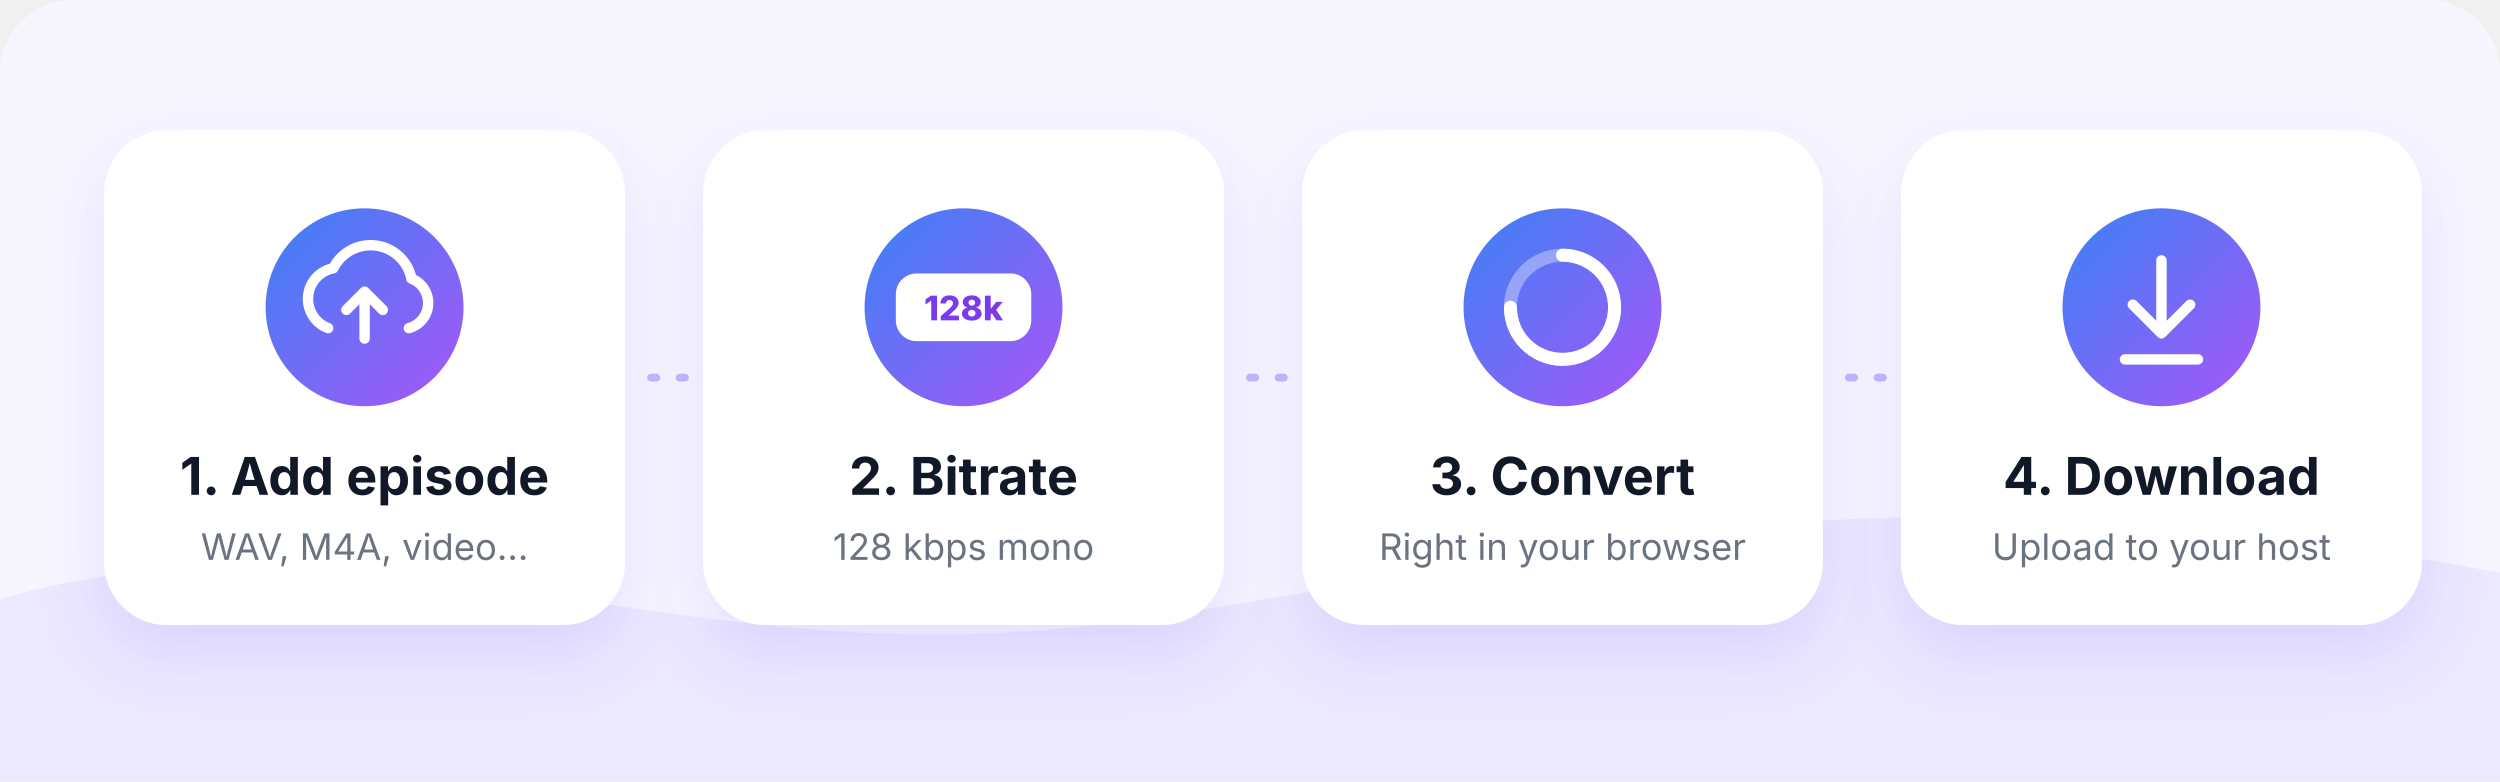
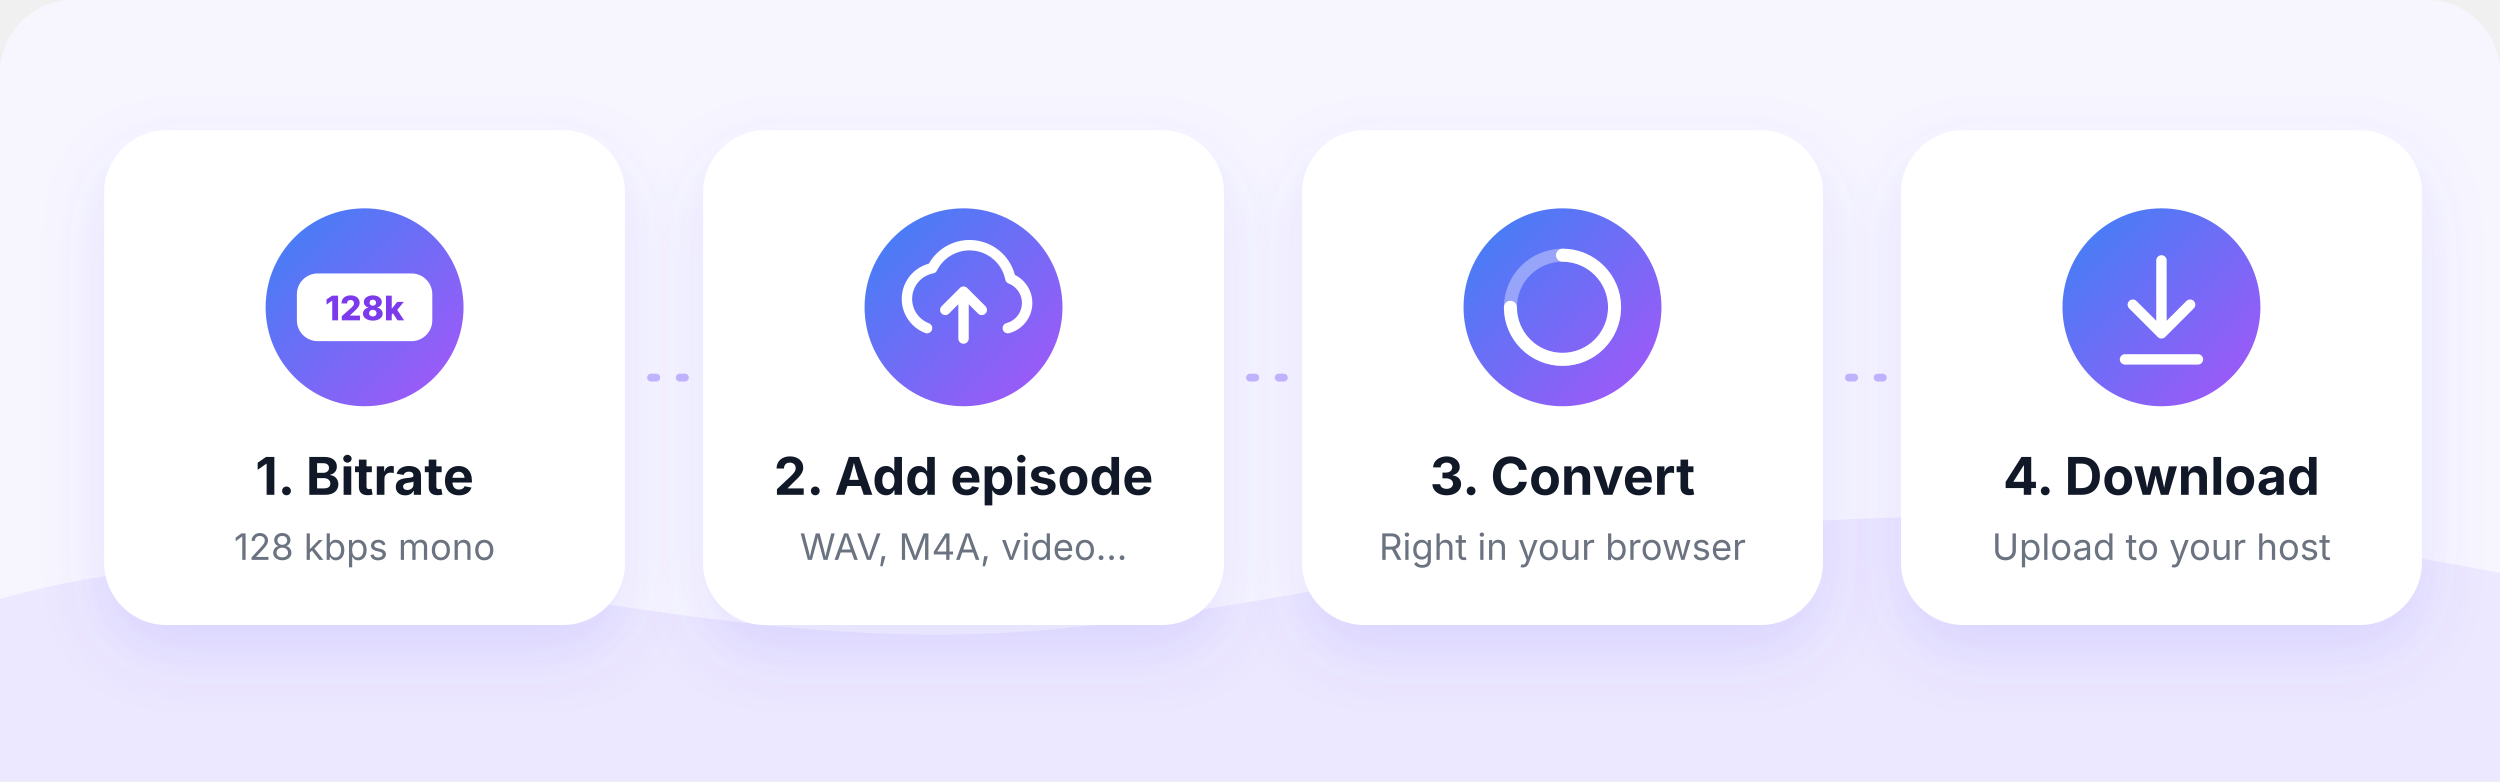
<svg xmlns="http://www.w3.org/2000/svg" viewBox="0 0 960 300" role="img" aria-labelledby="t d">
  <defs>
    <linearGradient id="g" x1="0" y1="0" x2="1" y2="1">
      <stop offset="0" stop-color="#3b82f6" />
      <stop offset="1" stop-color="#a855f7" />
    </linearGradient>
    <linearGradient id="gh" x1="0" y1="0" x2="1" y2="0">
      <stop offset="0" stop-color="#3b82f6" />
      <stop offset="1" stop-color="#a855f7" />
    </linearGradient>
    <filter id="s" x="-20%" y="-20%" width="140%" height="160%">
      <feDropShadow dx="0" dy="10" stdDeviation="12" flood-color="#6d5dfc" flood-opacity=".15" />
    </filter>
  </defs>
  <rect width="960" height="300" rx="28" fill="#f7f6ff" />
  <path d="M0 230c140-40 260 30 420 10s280-70 540-20v80H0z" fill="#ece8ff" />
  <g stroke="#c4b5fd" stroke-width="3" stroke-dasharray="2 9" stroke-linecap="round">
    <path d="M250 145h30M480 145h30M710 145h30" />
  </g>
  <g font-family="Inter, Arial, sans-serif">
    <g filter="url(#s)">
      <rect x="40" y="50" width="200" height="190" rx="24" fill="#fff" />
    </g>
    <circle cx="140" cy="118" r="38" fill="url(#g)" />
-     <path d="M126 126a12 12 0 0 1 2-23 16 16 0 0 1 30 4 10 10 0 0 1-1 19M140 130v-18m-7 7 7-7 7 7" stroke="#fff" stroke-width="4" fill="none" stroke-linecap="round" stroke-linejoin="round" />
-     <text x="140" y="190" text-anchor="middle" font-size="20" font-weight="700" fill="#111827">1. Add episode</text>
-     <text x="140" y="215" text-anchor="middle" font-size="14" fill="#6b7280">WAV, M4A, video…</text>
+     <rect x="114" y="105" width="52" height="26" rx="8" fill="#fff" />
+     <text x="140" y="123" text-anchor="middle" font-family="Inter, Arial, sans-serif" font-size="13" font-weight="800" fill="#7c3aed">128k</text>
+     <text x="140" y="190" text-anchor="middle" font-size="20" font-weight="700" fill="#111827">1. Bitrate</text>
+     <text x="140" y="215" text-anchor="middle" font-size="14" fill="#6b7280">128 kbps mono</text>
    <g filter="url(#s)">
      <rect x="270" y="50" width="200" height="190" rx="24" fill="#fff" />
    </g>
    <circle cx="370" cy="118" r="38" fill="url(#g)" />
-     <rect x="344" y="105" width="52" height="26" rx="8" fill="#fff" />
-     <text x="370" y="123" text-anchor="middle" font-family="Inter, Arial, sans-serif" font-size="13" font-weight="800" fill="#7c3aed">128k</text>
-     <text x="370" y="190" text-anchor="middle" font-size="20" font-weight="700" fill="#111827">2. Bitrate</text>
-     <text x="370" y="215" text-anchor="middle" font-size="14" fill="#6b7280">128 kbps mono</text>
+     <path d="M356 126a12 12 0 0 1 2-23 16 16 0 0 1 30 4 10 10 0 0 1-1 19M370 130v-18m-7 7 7-7 7 7" stroke="#fff" stroke-width="4" fill="none" stroke-linecap="round" stroke-linejoin="round" />
+     <text x="370" y="190" text-anchor="middle" font-size="20" font-weight="700" fill="#111827">2. Add episode</text>
+     <text x="370" y="215" text-anchor="middle" font-size="14" fill="#6b7280">WAV, M4A, video…</text>
    <g filter="url(#s)">
      <rect x="500" y="50" width="200" height="190" rx="24" fill="#fff" />
    </g>
    <circle cx="600" cy="118" r="38" fill="url(#g)" />
    <circle cx="600" cy="118" r="20" fill="none" stroke="#fff" stroke-opacity=".35" stroke-width="5" />
    <path d="M600 98a20 20 0 1 1-20 20" fill="none" stroke="#fff" stroke-width="5" stroke-linecap="round" />
    <text x="600" y="190" text-anchor="middle" font-size="20" font-weight="700" fill="#111827">3. Convert</text>
    <text x="600" y="215" text-anchor="middle" font-size="14" fill="#6b7280">Right in your browser</text>
    <g filter="url(#s)">
      <rect x="730" y="50" width="200" height="190" rx="24" fill="#fff" />
    </g>
    <circle cx="830" cy="118" r="38" fill="url(#g)" />
    <path d="M830 100v28m-11-11 11 11 11-11M816 138h28" stroke="#fff" stroke-width="4" fill="none" stroke-linecap="round" stroke-linejoin="round" />
    <text x="830" y="190" text-anchor="middle" font-size="20" font-weight="700" fill="#111827">4. Download</text>
    <text x="830" y="215" text-anchor="middle" font-size="14" fill="#6b7280">Upload to your host</text>
  </g>
</svg>
